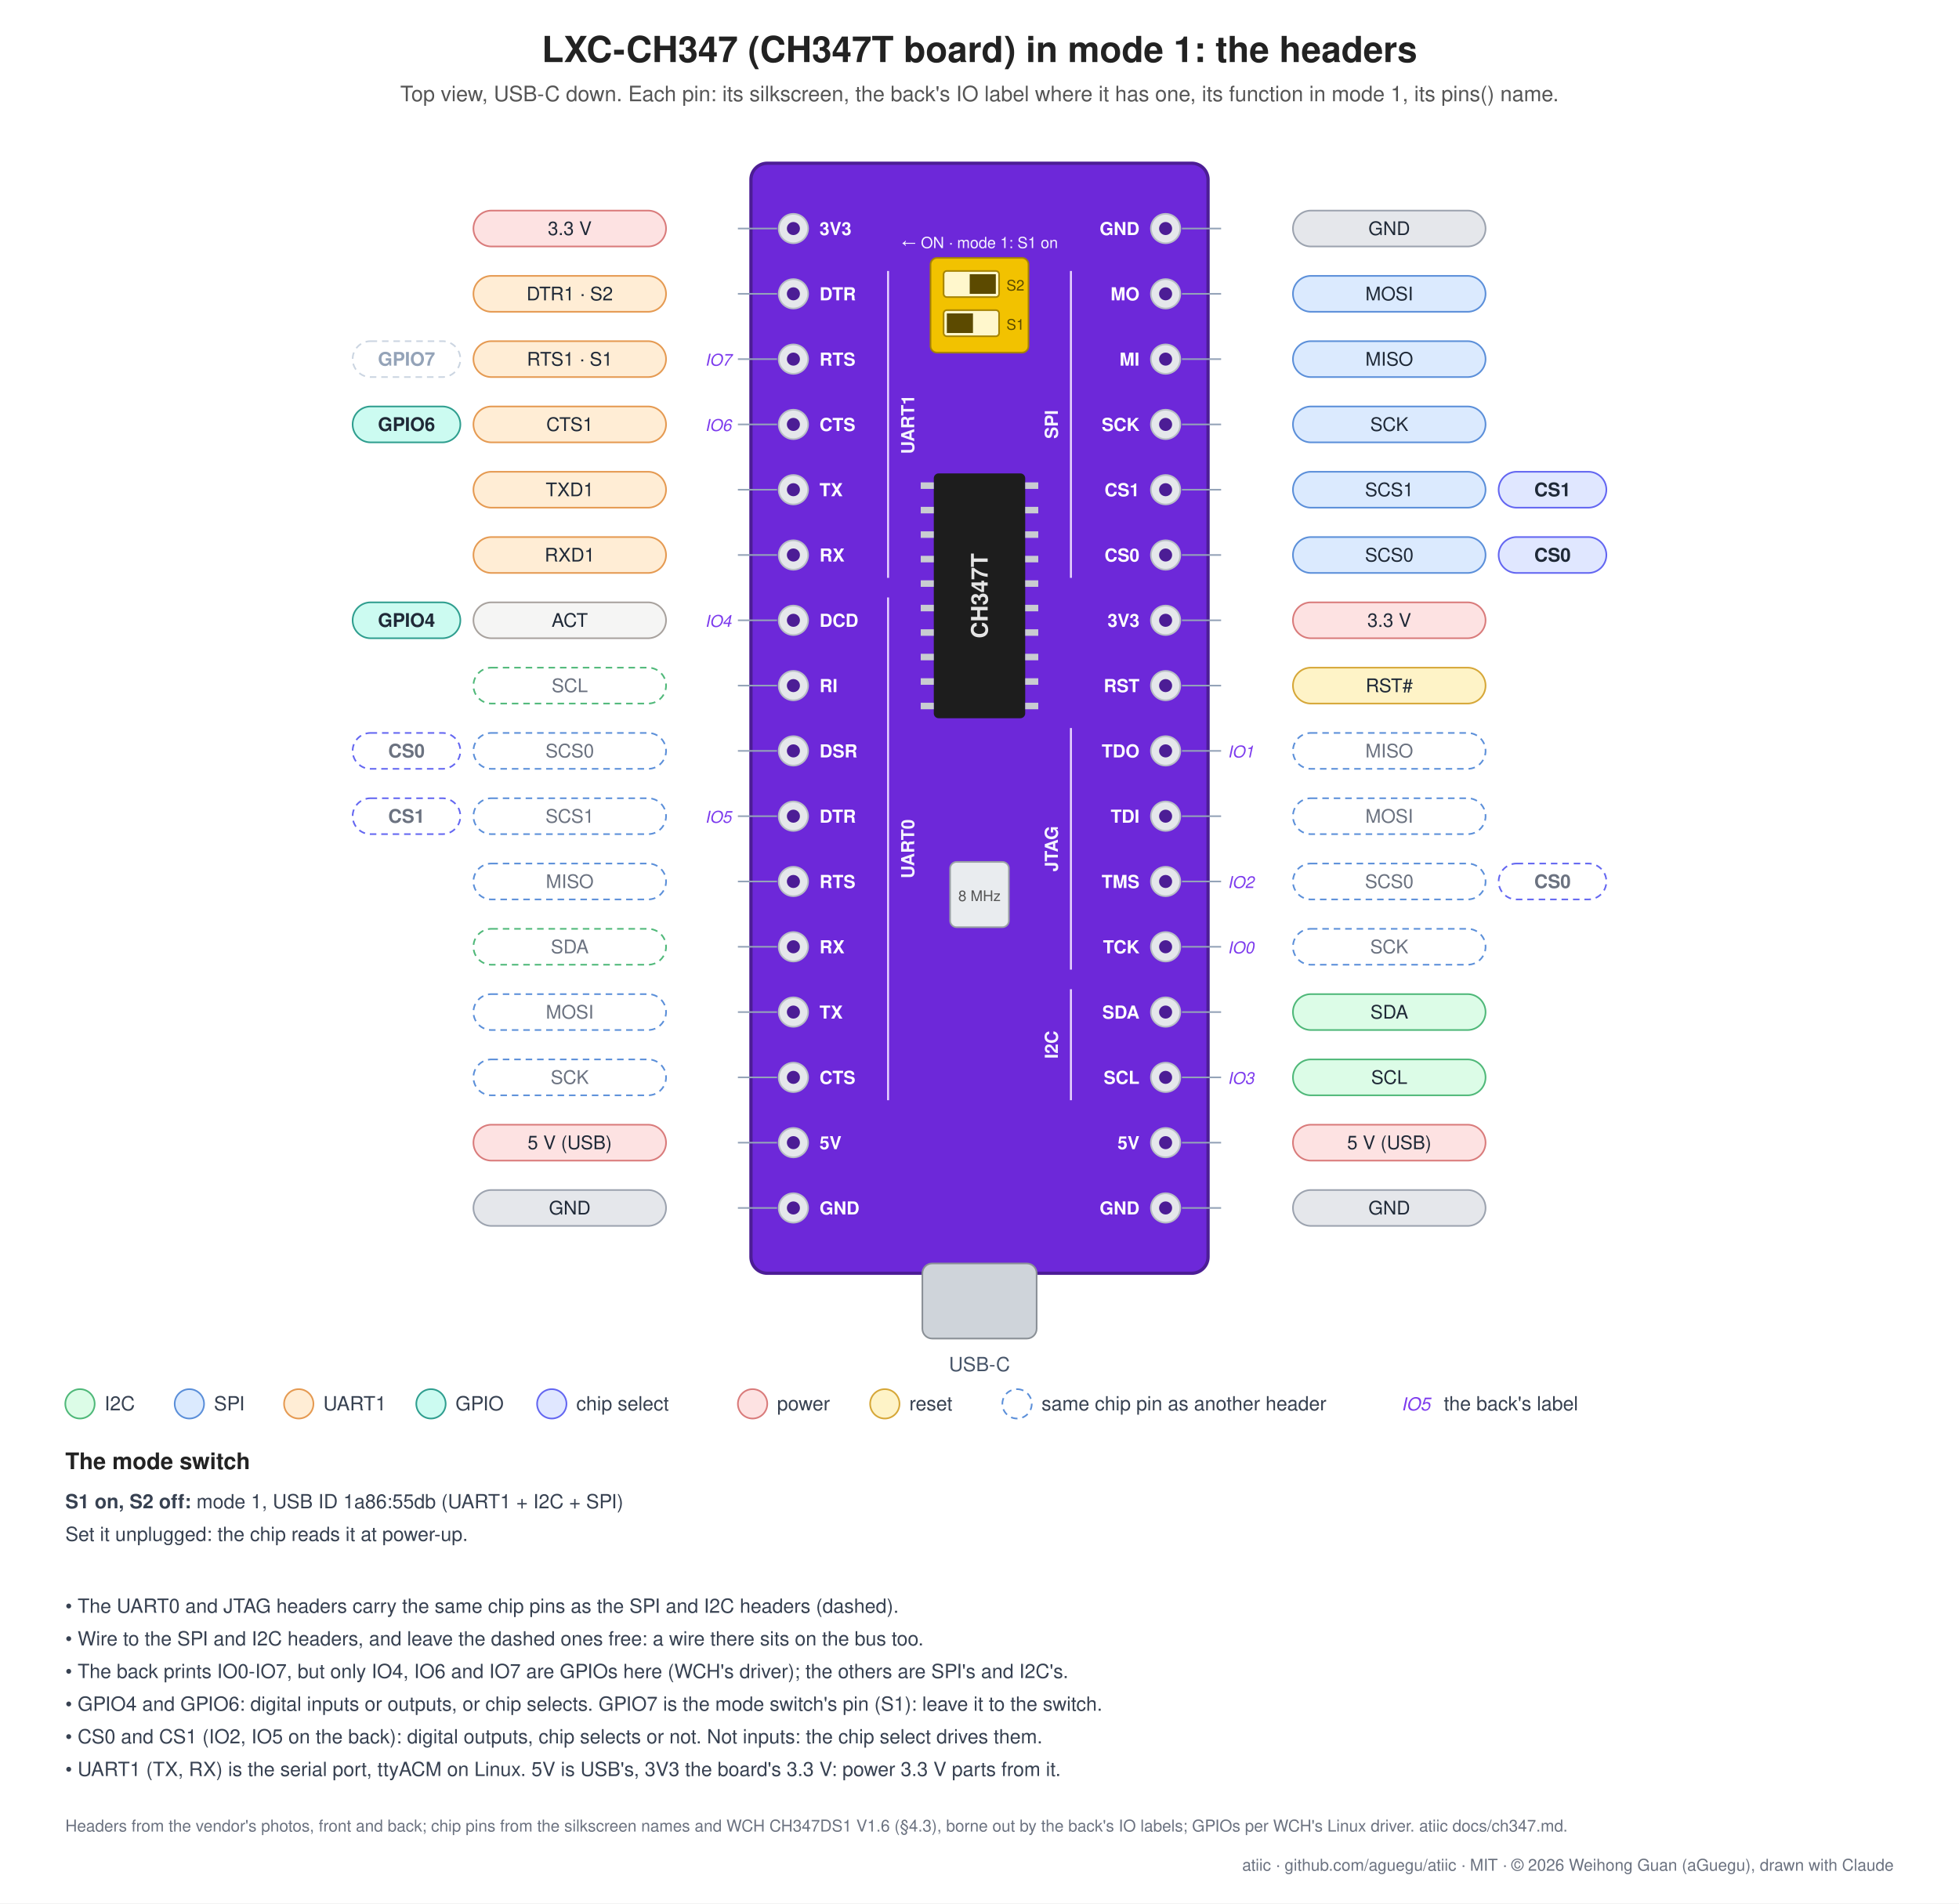
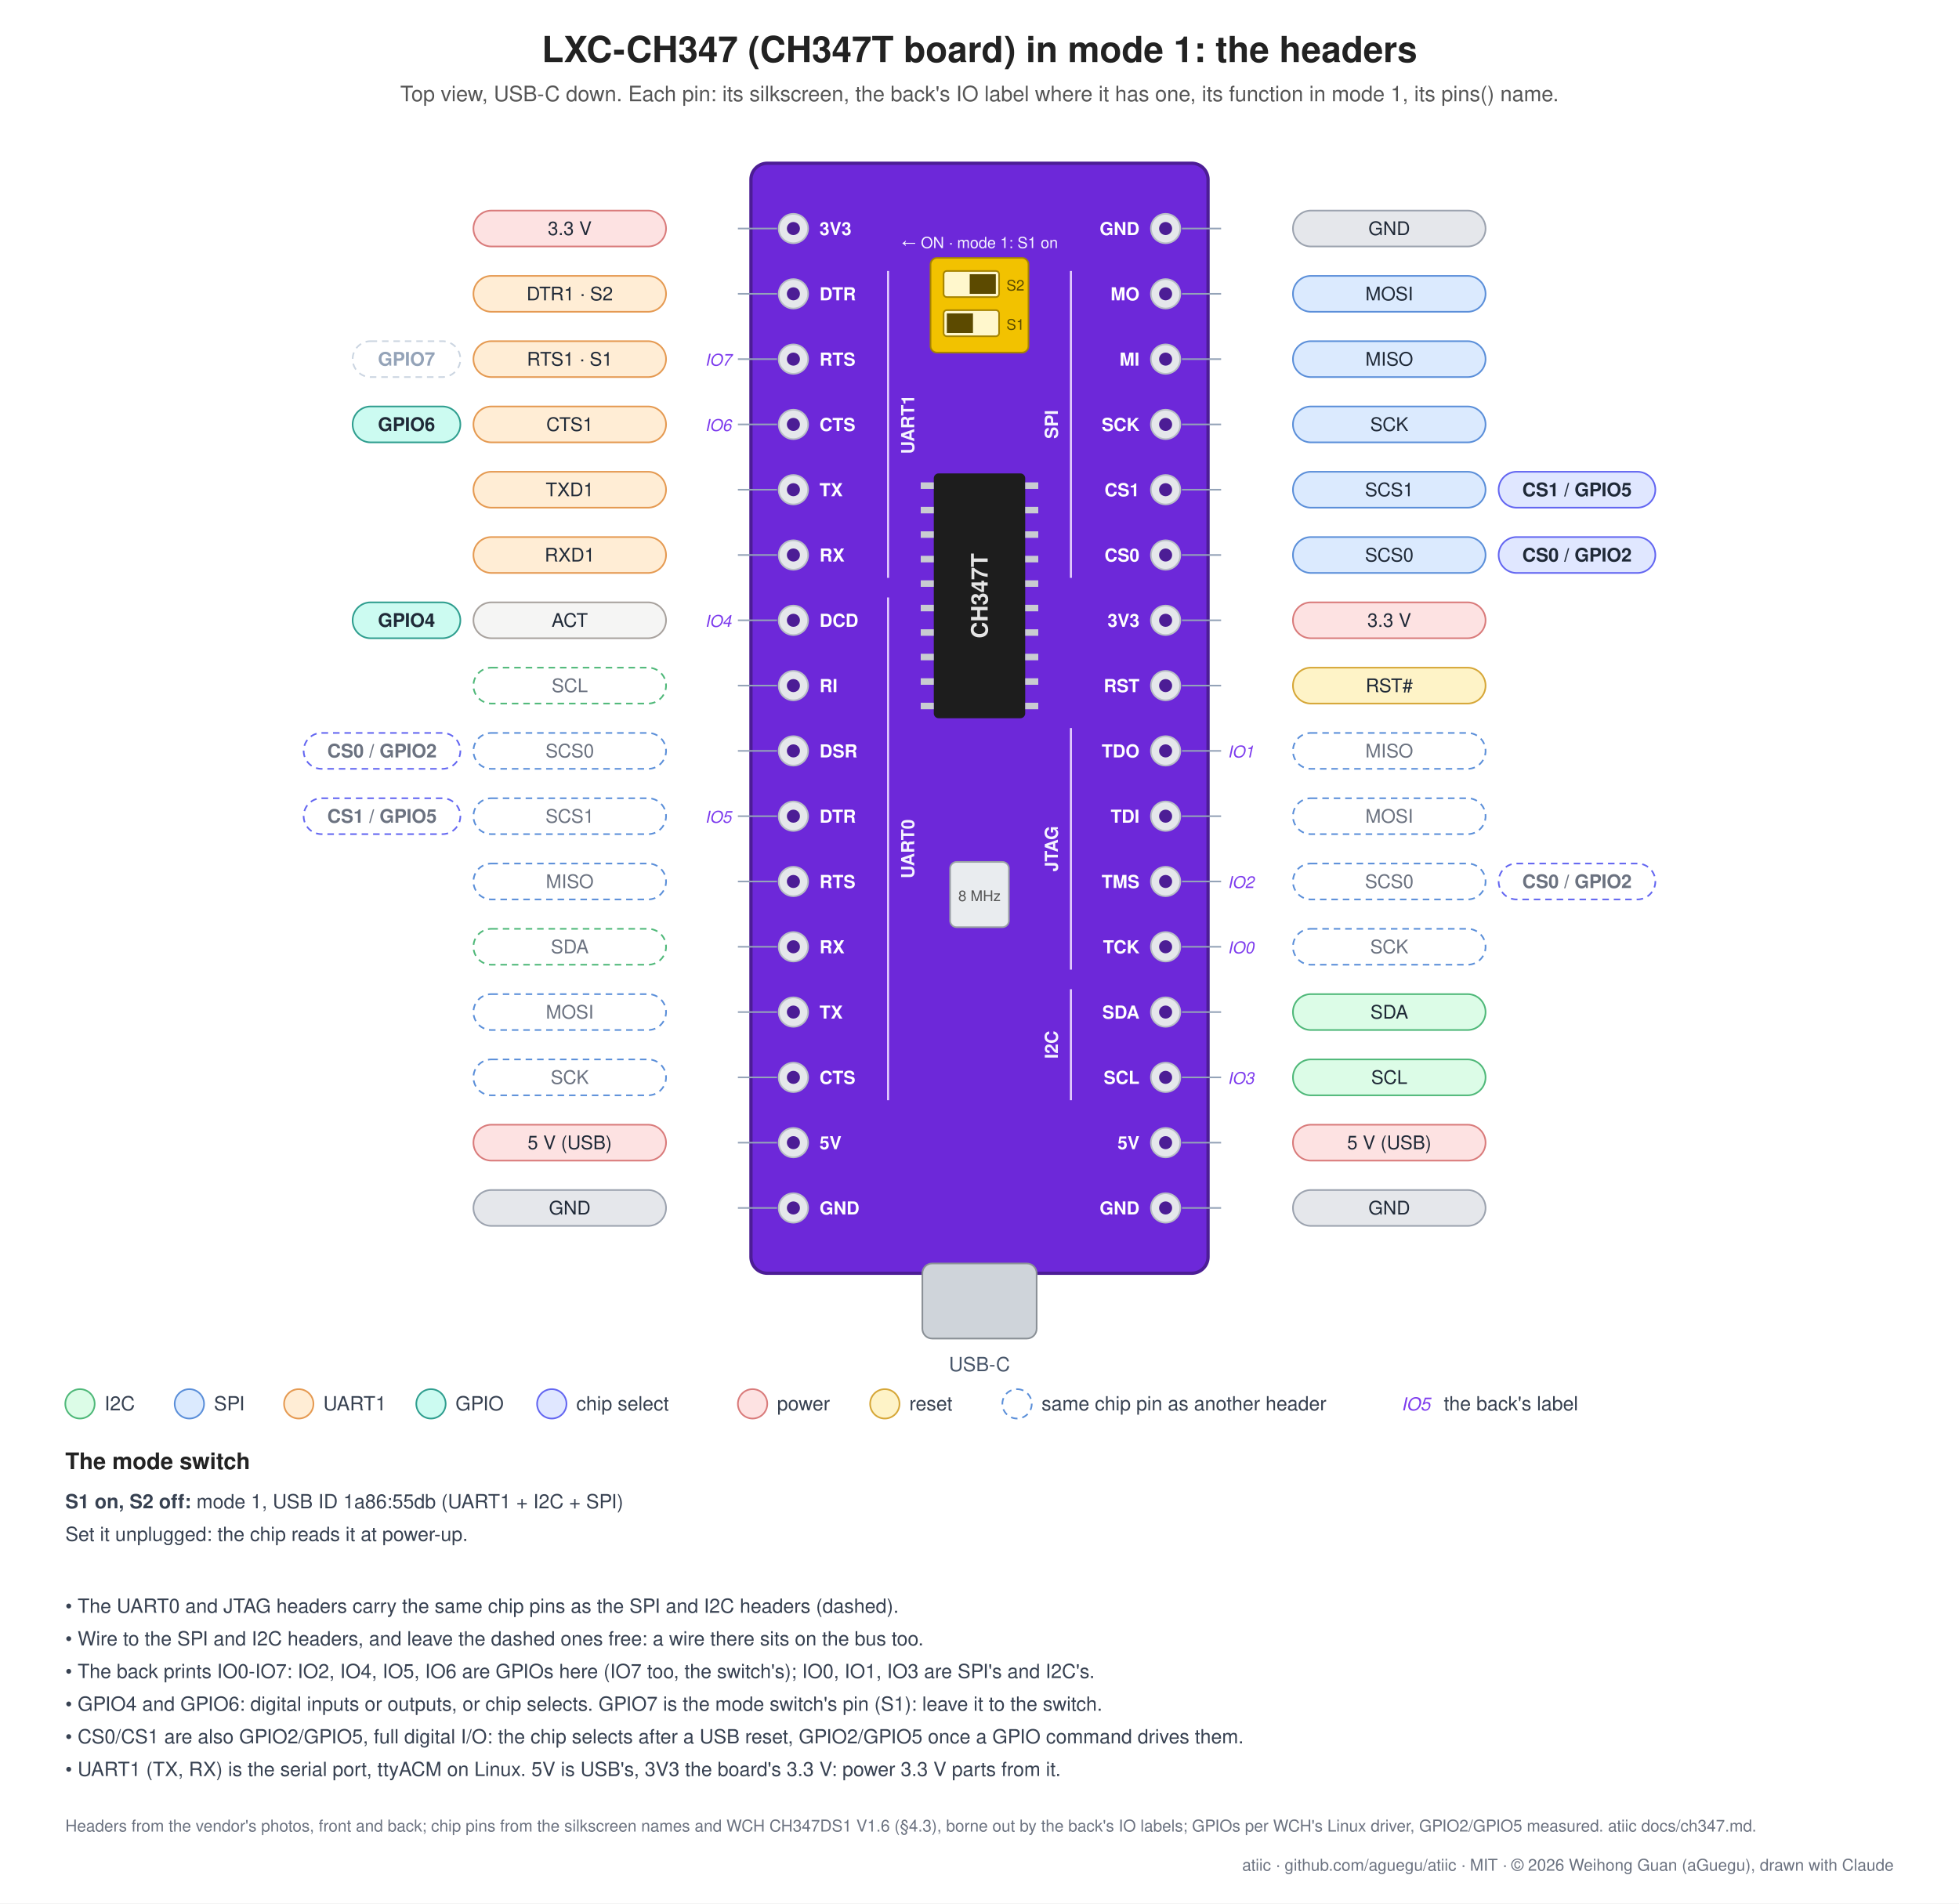
<svg xmlns="http://www.w3.org/2000/svg" viewBox="0 0 1200 1166" width="1200" height="1166" font-family="Helvetica, Arial, sans-serif">
  <rect width="1200" height="1166" fill="#ffffff" />
  <text x="600.0" y="38" text-anchor="middle" font-size="22" font-weight="bold" fill="#222">LXC-CH347 (CH347T board) in mode 1: the headers</text>
  <text x="600.0" y="62" text-anchor="middle" font-size="13" fill="#555">Top view, USB-C down. Each pin: its silkscreen, the back's IO label where it has one, its function in mode 1, its pins() name.</text>
  <rect x="460" y="100" width="280" height="680" rx="10" fill="#6d28d9" stroke="#4c1d95" stroke-width="2" />
  <circle cx="486" cy="740" r="9" fill="#e5e7eb" stroke="#b8bec5" />
  <circle cx="486" cy="740" r="4" fill="#4c1d95" />
  <text x="502" y="744" text-anchor="start" font-size="11" font-weight="bold" fill="#fff">GND</text>
  <line x1="476" y1="740" x2="452" y2="740" stroke="#94a3b8" />
  <rect x="290" y="729" width="118" height="22" rx="11" fill="#e5e7eb" stroke="#9ca3af" />
  <text x="349.0" y="744" text-anchor="middle" font-size="11.5" fill="#1f2937">GND</text>
  <circle cx="486" cy="700" r="9" fill="#e5e7eb" stroke="#b8bec5" />
  <circle cx="486" cy="700" r="4" fill="#4c1d95" />
  <text x="502" y="704" text-anchor="start" font-size="11" font-weight="bold" fill="#fff">5V</text>
  <line x1="476" y1="700" x2="452" y2="700" stroke="#94a3b8" />
  <rect x="290" y="689" width="118" height="22" rx="11" fill="#fde2e2" stroke="#d97b7b" />
  <text x="349.0" y="704" text-anchor="middle" font-size="11.5" fill="#1f2937">5 V (USB)</text>
  <circle cx="486" cy="660" r="9" fill="#e5e7eb" stroke="#b8bec5" />
  <circle cx="486" cy="660" r="4" fill="#4c1d95" />
  <text x="502" y="664" text-anchor="start" font-size="11" font-weight="bold" fill="#fff">CTS</text>
  <line x1="476" y1="660" x2="452" y2="660" stroke="#94a3b8" />
  <rect x="290" y="649" width="118" height="22" rx="11" fill="#ffffff" stroke="#5b8fd9" stroke-dasharray="4 3" />
  <text x="349.0" y="664" text-anchor="middle" font-size="11.5" fill="#6b7280">SCK</text>
  <circle cx="486" cy="620" r="9" fill="#e5e7eb" stroke="#b8bec5" />
  <circle cx="486" cy="620" r="4" fill="#4c1d95" />
  <text x="502" y="624" text-anchor="start" font-size="11" font-weight="bold" fill="#fff">TX</text>
  <line x1="476" y1="620" x2="452" y2="620" stroke="#94a3b8" />
  <rect x="290" y="609" width="118" height="22" rx="11" fill="#ffffff" stroke="#5b8fd9" stroke-dasharray="4 3" />
  <text x="349.0" y="624" text-anchor="middle" font-size="11.5" fill="#6b7280">MOSI</text>
  <circle cx="486" cy="580" r="9" fill="#e5e7eb" stroke="#b8bec5" />
  <circle cx="486" cy="580" r="4" fill="#4c1d95" />
  <text x="502" y="584" text-anchor="start" font-size="11" font-weight="bold" fill="#fff">RX</text>
  <line x1="476" y1="580" x2="452" y2="580" stroke="#94a3b8" />
  <rect x="290" y="569" width="118" height="22" rx="11" fill="#ffffff" stroke="#4fb879" stroke-dasharray="4 3" />
  <text x="349.0" y="584" text-anchor="middle" font-size="11.5" fill="#6b7280">SDA</text>
  <circle cx="486" cy="540" r="9" fill="#e5e7eb" stroke="#b8bec5" />
  <circle cx="486" cy="540" r="4" fill="#4c1d95" />
  <text x="502" y="544" text-anchor="start" font-size="11" font-weight="bold" fill="#fff">RTS</text>
  <line x1="476" y1="540" x2="452" y2="540" stroke="#94a3b8" />
  <rect x="290" y="529" width="118" height="22" rx="11" fill="#ffffff" stroke="#5b8fd9" stroke-dasharray="4 3" />
  <text x="349.0" y="544" text-anchor="middle" font-size="11.5" fill="#6b7280">MISO</text>
  <circle cx="486" cy="500" r="9" fill="#e5e7eb" stroke="#b8bec5" />
  <circle cx="486" cy="500" r="4" fill="#4c1d95" />
  <text x="502" y="504" text-anchor="start" font-size="11" font-weight="bold" fill="#fff">DTR</text>
  <line x1="476" y1="500" x2="452" y2="500" stroke="#94a3b8" />
  <text x="448" y="504" text-anchor="end" font-size="10" font-style="italic" fill="#7c3aed">IO5</text>
  <rect x="290" y="489" width="118" height="22" rx="11" fill="#ffffff" stroke="#5b8fd9" stroke-dasharray="4 3" />
  <text x="349.0" y="504" text-anchor="middle" font-size="11.5" fill="#6b7280">SCS1</text>
-   <rect x="216" y="489" width="66" height="22" rx="11" fill="#ffffff" stroke="#6366f1" stroke-dasharray="4 3" />
-   <text x="249.0" y="504" text-anchor="middle" font-size="11.5" font-weight="bold" fill="#6b7280">CS1</text>
+   <rect x="186" y="489" width="96" height="22" rx="11" fill="#ffffff" stroke="#6366f1" stroke-dasharray="4 3" />
+   <text x="234.0" y="504" text-anchor="middle" font-size="11.5" font-weight="bold" fill="#6b7280">CS1 / GPIO5</text>
  <circle cx="486" cy="460" r="9" fill="#e5e7eb" stroke="#b8bec5" />
  <circle cx="486" cy="460" r="4" fill="#4c1d95" />
  <text x="502" y="464" text-anchor="start" font-size="11" font-weight="bold" fill="#fff">DSR</text>
  <line x1="476" y1="460" x2="452" y2="460" stroke="#94a3b8" />
  <rect x="290" y="449" width="118" height="22" rx="11" fill="#ffffff" stroke="#5b8fd9" stroke-dasharray="4 3" />
  <text x="349.0" y="464" text-anchor="middle" font-size="11.5" fill="#6b7280">SCS0</text>
-   <rect x="216" y="449" width="66" height="22" rx="11" fill="#ffffff" stroke="#6366f1" stroke-dasharray="4 3" />
-   <text x="249.0" y="464" text-anchor="middle" font-size="11.5" font-weight="bold" fill="#6b7280">CS0</text>
+   <rect x="186" y="449" width="96" height="22" rx="11" fill="#ffffff" stroke="#6366f1" stroke-dasharray="4 3" />
+   <text x="234.0" y="464" text-anchor="middle" font-size="11.5" font-weight="bold" fill="#6b7280">CS0 / GPIO2</text>
  <circle cx="486" cy="420" r="9" fill="#e5e7eb" stroke="#b8bec5" />
  <circle cx="486" cy="420" r="4" fill="#4c1d95" />
  <text x="502" y="424" text-anchor="start" font-size="11" font-weight="bold" fill="#fff">RI</text>
  <line x1="476" y1="420" x2="452" y2="420" stroke="#94a3b8" />
  <rect x="290" y="409" width="118" height="22" rx="11" fill="#ffffff" stroke="#4fb879" stroke-dasharray="4 3" />
  <text x="349.0" y="424" text-anchor="middle" font-size="11.5" fill="#6b7280">SCL</text>
  <circle cx="486" cy="380" r="9" fill="#e5e7eb" stroke="#b8bec5" />
  <circle cx="486" cy="380" r="4" fill="#4c1d95" />
  <text x="502" y="384" text-anchor="start" font-size="11" font-weight="bold" fill="#fff">DCD</text>
  <line x1="476" y1="380" x2="452" y2="380" stroke="#94a3b8" />
  <text x="448" y="384" text-anchor="end" font-size="10" font-style="italic" fill="#7c3aed">IO4</text>
  <rect x="290" y="369" width="118" height="22" rx="11" fill="#f5f5f4" stroke="#a8a29e" />
  <text x="349.0" y="384" text-anchor="middle" font-size="11.5" fill="#1f2937">ACT</text>
  <rect x="216" y="369" width="66" height="22" rx="11" fill="#ccfbf1" stroke="#2f9e8f" />
  <text x="249.0" y="384" text-anchor="middle" font-size="11.5" font-weight="bold" fill="#1f2937">GPIO4</text>
  <circle cx="486" cy="340" r="9" fill="#e5e7eb" stroke="#b8bec5" />
  <circle cx="486" cy="340" r="4" fill="#4c1d95" />
  <text x="502" y="344" text-anchor="start" font-size="11" font-weight="bold" fill="#fff">RX</text>
  <line x1="476" y1="340" x2="452" y2="340" stroke="#94a3b8" />
  <rect x="290" y="329" width="118" height="22" rx="11" fill="#ffedd5" stroke="#e59a52" />
  <text x="349.0" y="344" text-anchor="middle" font-size="11.5" fill="#1f2937">RXD1</text>
  <circle cx="486" cy="300" r="9" fill="#e5e7eb" stroke="#b8bec5" />
  <circle cx="486" cy="300" r="4" fill="#4c1d95" />
  <text x="502" y="304" text-anchor="start" font-size="11" font-weight="bold" fill="#fff">TX</text>
  <line x1="476" y1="300" x2="452" y2="300" stroke="#94a3b8" />
  <rect x="290" y="289" width="118" height="22" rx="11" fill="#ffedd5" stroke="#e59a52" />
  <text x="349.0" y="304" text-anchor="middle" font-size="11.5" fill="#1f2937">TXD1</text>
  <circle cx="486" cy="260" r="9" fill="#e5e7eb" stroke="#b8bec5" />
  <circle cx="486" cy="260" r="4" fill="#4c1d95" />
  <text x="502" y="264" text-anchor="start" font-size="11" font-weight="bold" fill="#fff">CTS</text>
  <line x1="476" y1="260" x2="452" y2="260" stroke="#94a3b8" />
  <text x="448" y="264" text-anchor="end" font-size="10" font-style="italic" fill="#7c3aed">IO6</text>
  <rect x="290" y="249" width="118" height="22" rx="11" fill="#ffedd5" stroke="#e59a52" />
  <text x="349.0" y="264" text-anchor="middle" font-size="11.5" fill="#1f2937">CTS1</text>
  <rect x="216" y="249" width="66" height="22" rx="11" fill="#ccfbf1" stroke="#2f9e8f" />
  <text x="249.0" y="264" text-anchor="middle" font-size="11.5" font-weight="bold" fill="#1f2937">GPIO6</text>
  <circle cx="486" cy="220" r="9" fill="#e5e7eb" stroke="#b8bec5" />
  <circle cx="486" cy="220" r="4" fill="#4c1d95" />
  <text x="502" y="224" text-anchor="start" font-size="11" font-weight="bold" fill="#fff">RTS</text>
  <line x1="476" y1="220" x2="452" y2="220" stroke="#94a3b8" />
  <text x="448" y="224" text-anchor="end" font-size="10" font-style="italic" fill="#7c3aed">IO7</text>
  <rect x="290" y="209" width="118" height="22" rx="11" fill="#ffedd5" stroke="#e59a52" />
  <text x="349.0" y="224" text-anchor="middle" font-size="11.5" fill="#1f2937">RTS1 · S1</text>
  <rect x="216" y="209" width="66" height="22" rx="11" fill="#ffffff" stroke="#cbd5e1" stroke-dasharray="4 3" />
  <text x="249.0" y="224" text-anchor="middle" font-size="11.5" font-weight="bold" fill="#94a3b8">GPIO7</text>
  <circle cx="486" cy="180" r="9" fill="#e5e7eb" stroke="#b8bec5" />
  <circle cx="486" cy="180" r="4" fill="#4c1d95" />
  <text x="502" y="184" text-anchor="start" font-size="11" font-weight="bold" fill="#fff">DTR</text>
  <line x1="476" y1="180" x2="452" y2="180" stroke="#94a3b8" />
  <rect x="290" y="169" width="118" height="22" rx="11" fill="#ffedd5" stroke="#e59a52" />
  <text x="349.0" y="184" text-anchor="middle" font-size="11.5" fill="#1f2937">DTR1 · S2</text>
  <circle cx="486" cy="140" r="9" fill="#e5e7eb" stroke="#b8bec5" />
  <circle cx="486" cy="140" r="4" fill="#4c1d95" />
  <text x="502" y="144" text-anchor="start" font-size="11" font-weight="bold" fill="#fff">3V3</text>
  <line x1="476" y1="140" x2="452" y2="140" stroke="#94a3b8" />
  <rect x="290" y="129" width="118" height="22" rx="11" fill="#fde2e2" stroke="#d97b7b" />
  <text x="349.0" y="144" text-anchor="middle" font-size="11.5" fill="#1f2937">3.3 V</text>
  <circle cx="714" cy="740" r="9" fill="#e5e7eb" stroke="#b8bec5" />
  <circle cx="714" cy="740" r="4" fill="#4c1d95" />
  <text x="698" y="744" text-anchor="end" font-size="11" font-weight="bold" fill="#fff">GND</text>
  <line x1="724" y1="740" x2="748" y2="740" stroke="#94a3b8" />
  <rect x="792" y="729" width="118" height="22" rx="11" fill="#e5e7eb" stroke="#9ca3af" />
  <text x="851.0" y="744" text-anchor="middle" font-size="11.5" fill="#1f2937">GND</text>
  <circle cx="714" cy="700" r="9" fill="#e5e7eb" stroke="#b8bec5" />
  <circle cx="714" cy="700" r="4" fill="#4c1d95" />
  <text x="698" y="704" text-anchor="end" font-size="11" font-weight="bold" fill="#fff">5V</text>
  <line x1="724" y1="700" x2="748" y2="700" stroke="#94a3b8" />
  <rect x="792" y="689" width="118" height="22" rx="11" fill="#fde2e2" stroke="#d97b7b" />
  <text x="851.0" y="704" text-anchor="middle" font-size="11.5" fill="#1f2937">5 V (USB)</text>
  <circle cx="714" cy="660" r="9" fill="#e5e7eb" stroke="#b8bec5" />
  <circle cx="714" cy="660" r="4" fill="#4c1d95" />
  <text x="698" y="664" text-anchor="end" font-size="11" font-weight="bold" fill="#fff">SCL</text>
  <line x1="724" y1="660" x2="748" y2="660" stroke="#94a3b8" />
  <text x="752" y="664" text-anchor="start" font-size="10" font-style="italic" fill="#7c3aed">IO3</text>
  <rect x="792" y="649" width="118" height="22" rx="11" fill="#dcfce7" stroke="#4fb879" />
  <text x="851.0" y="664" text-anchor="middle" font-size="11.5" fill="#1f2937">SCL</text>
  <circle cx="714" cy="620" r="9" fill="#e5e7eb" stroke="#b8bec5" />
  <circle cx="714" cy="620" r="4" fill="#4c1d95" />
  <text x="698" y="624" text-anchor="end" font-size="11" font-weight="bold" fill="#fff">SDA</text>
  <line x1="724" y1="620" x2="748" y2="620" stroke="#94a3b8" />
  <rect x="792" y="609" width="118" height="22" rx="11" fill="#dcfce7" stroke="#4fb879" />
  <text x="851.0" y="624" text-anchor="middle" font-size="11.5" fill="#1f2937">SDA</text>
  <circle cx="714" cy="580" r="9" fill="#e5e7eb" stroke="#b8bec5" />
  <circle cx="714" cy="580" r="4" fill="#4c1d95" />
  <text x="698" y="584" text-anchor="end" font-size="11" font-weight="bold" fill="#fff">TCK</text>
  <line x1="724" y1="580" x2="748" y2="580" stroke="#94a3b8" />
  <text x="752" y="584" text-anchor="start" font-size="10" font-style="italic" fill="#7c3aed">IO0</text>
  <rect x="792" y="569" width="118" height="22" rx="11" fill="#ffffff" stroke="#5b8fd9" stroke-dasharray="4 3" />
  <text x="851.0" y="584" text-anchor="middle" font-size="11.5" fill="#6b7280">SCK</text>
  <circle cx="714" cy="540" r="9" fill="#e5e7eb" stroke="#b8bec5" />
  <circle cx="714" cy="540" r="4" fill="#4c1d95" />
  <text x="698" y="544" text-anchor="end" font-size="11" font-weight="bold" fill="#fff">TMS</text>
  <line x1="724" y1="540" x2="748" y2="540" stroke="#94a3b8" />
  <text x="752" y="544" text-anchor="start" font-size="10" font-style="italic" fill="#7c3aed">IO2</text>
  <rect x="792" y="529" width="118" height="22" rx="11" fill="#ffffff" stroke="#5b8fd9" stroke-dasharray="4 3" />
  <text x="851.0" y="544" text-anchor="middle" font-size="11.5" fill="#6b7280">SCS0</text>
-   <rect x="918" y="529" width="66" height="22" rx="11" fill="#ffffff" stroke="#6366f1" stroke-dasharray="4 3" />
-   <text x="951.0" y="544" text-anchor="middle" font-size="11.5" font-weight="bold" fill="#6b7280">CS0</text>
+   <rect x="918" y="529" width="96" height="22" rx="11" fill="#ffffff" stroke="#6366f1" stroke-dasharray="4 3" />
+   <text x="966.0" y="544" text-anchor="middle" font-size="11.5" font-weight="bold" fill="#6b7280">CS0 / GPIO2</text>
  <circle cx="714" cy="500" r="9" fill="#e5e7eb" stroke="#b8bec5" />
  <circle cx="714" cy="500" r="4" fill="#4c1d95" />
  <text x="698" y="504" text-anchor="end" font-size="11" font-weight="bold" fill="#fff">TDI</text>
  <line x1="724" y1="500" x2="748" y2="500" stroke="#94a3b8" />
  <rect x="792" y="489" width="118" height="22" rx="11" fill="#ffffff" stroke="#5b8fd9" stroke-dasharray="4 3" />
  <text x="851.0" y="504" text-anchor="middle" font-size="11.5" fill="#6b7280">MOSI</text>
  <circle cx="714" cy="460" r="9" fill="#e5e7eb" stroke="#b8bec5" />
  <circle cx="714" cy="460" r="4" fill="#4c1d95" />
  <text x="698" y="464" text-anchor="end" font-size="11" font-weight="bold" fill="#fff">TDO</text>
  <line x1="724" y1="460" x2="748" y2="460" stroke="#94a3b8" />
  <text x="752" y="464" text-anchor="start" font-size="10" font-style="italic" fill="#7c3aed">IO1</text>
  <rect x="792" y="449" width="118" height="22" rx="11" fill="#ffffff" stroke="#5b8fd9" stroke-dasharray="4 3" />
  <text x="851.0" y="464" text-anchor="middle" font-size="11.5" fill="#6b7280">MISO</text>
  <circle cx="714" cy="420" r="9" fill="#e5e7eb" stroke="#b8bec5" />
  <circle cx="714" cy="420" r="4" fill="#4c1d95" />
  <text x="698" y="424" text-anchor="end" font-size="11" font-weight="bold" fill="#fff">RST</text>
  <line x1="724" y1="420" x2="748" y2="420" stroke="#94a3b8" />
  <rect x="792" y="409" width="118" height="22" rx="11" fill="#fef3c7" stroke="#d6a738" />
  <text x="851.0" y="424" text-anchor="middle" font-size="11.5" fill="#1f2937">RST#</text>
  <circle cx="714" cy="380" r="9" fill="#e5e7eb" stroke="#b8bec5" />
  <circle cx="714" cy="380" r="4" fill="#4c1d95" />
  <text x="698" y="384" text-anchor="end" font-size="11" font-weight="bold" fill="#fff">3V3</text>
  <line x1="724" y1="380" x2="748" y2="380" stroke="#94a3b8" />
  <rect x="792" y="369" width="118" height="22" rx="11" fill="#fde2e2" stroke="#d97b7b" />
  <text x="851.0" y="384" text-anchor="middle" font-size="11.5" fill="#1f2937">3.3 V</text>
  <circle cx="714" cy="340" r="9" fill="#e5e7eb" stroke="#b8bec5" />
  <circle cx="714" cy="340" r="4" fill="#4c1d95" />
  <text x="698" y="344" text-anchor="end" font-size="11" font-weight="bold" fill="#fff">CS0</text>
  <line x1="724" y1="340" x2="748" y2="340" stroke="#94a3b8" />
  <rect x="792" y="329" width="118" height="22" rx="11" fill="#dbeafe" stroke="#5b8fd9" />
  <text x="851.0" y="344" text-anchor="middle" font-size="11.5" fill="#1f2937">SCS0</text>
-   <rect x="918" y="329" width="66" height="22" rx="11" fill="#e0e7ff" stroke="#6366f1" />
-   <text x="951.0" y="344" text-anchor="middle" font-size="11.5" font-weight="bold" fill="#1f2937">CS0</text>
+   <rect x="918" y="329" width="96" height="22" rx="11" fill="#e0e7ff" stroke="#6366f1" />
+   <text x="966.0" y="344" text-anchor="middle" font-size="11.5" font-weight="bold" fill="#1f2937">CS0 / GPIO2</text>
  <circle cx="714" cy="300" r="9" fill="#e5e7eb" stroke="#b8bec5" />
  <circle cx="714" cy="300" r="4" fill="#4c1d95" />
  <text x="698" y="304" text-anchor="end" font-size="11" font-weight="bold" fill="#fff">CS1</text>
  <line x1="724" y1="300" x2="748" y2="300" stroke="#94a3b8" />
  <rect x="792" y="289" width="118" height="22" rx="11" fill="#dbeafe" stroke="#5b8fd9" />
  <text x="851.0" y="304" text-anchor="middle" font-size="11.5" fill="#1f2937">SCS1</text>
-   <rect x="918" y="289" width="66" height="22" rx="11" fill="#e0e7ff" stroke="#6366f1" />
-   <text x="951.0" y="304" text-anchor="middle" font-size="11.5" font-weight="bold" fill="#1f2937">CS1</text>
+   <rect x="918" y="289" width="96" height="22" rx="11" fill="#e0e7ff" stroke="#6366f1" />
+   <text x="966.0" y="304" text-anchor="middle" font-size="11.5" font-weight="bold" fill="#1f2937">CS1 / GPIO5</text>
  <circle cx="714" cy="260" r="9" fill="#e5e7eb" stroke="#b8bec5" />
  <circle cx="714" cy="260" r="4" fill="#4c1d95" />
  <text x="698" y="264" text-anchor="end" font-size="11" font-weight="bold" fill="#fff">SCK</text>
  <line x1="724" y1="260" x2="748" y2="260" stroke="#94a3b8" />
  <rect x="792" y="249" width="118" height="22" rx="11" fill="#dbeafe" stroke="#5b8fd9" />
  <text x="851.0" y="264" text-anchor="middle" font-size="11.5" fill="#1f2937">SCK</text>
  <circle cx="714" cy="220" r="9" fill="#e5e7eb" stroke="#b8bec5" />
  <circle cx="714" cy="220" r="4" fill="#4c1d95" />
  <text x="698" y="224" text-anchor="end" font-size="11" font-weight="bold" fill="#fff">MI</text>
  <line x1="724" y1="220" x2="748" y2="220" stroke="#94a3b8" />
  <rect x="792" y="209" width="118" height="22" rx="11" fill="#dbeafe" stroke="#5b8fd9" />
  <text x="851.0" y="224" text-anchor="middle" font-size="11.5" fill="#1f2937">MISO</text>
  <circle cx="714" cy="180" r="9" fill="#e5e7eb" stroke="#b8bec5" />
  <circle cx="714" cy="180" r="4" fill="#4c1d95" />
  <text x="698" y="184" text-anchor="end" font-size="11" font-weight="bold" fill="#fff">MO</text>
  <line x1="724" y1="180" x2="748" y2="180" stroke="#94a3b8" />
  <rect x="792" y="169" width="118" height="22" rx="11" fill="#dbeafe" stroke="#5b8fd9" />
  <text x="851.0" y="184" text-anchor="middle" font-size="11.5" fill="#1f2937">MOSI</text>
  <circle cx="714" cy="140" r="9" fill="#e5e7eb" stroke="#b8bec5" />
  <circle cx="714" cy="140" r="4" fill="#4c1d95" />
  <text x="698" y="144" text-anchor="end" font-size="11" font-weight="bold" fill="#fff">GND</text>
  <line x1="724" y1="140" x2="748" y2="140" stroke="#94a3b8" />
  <rect x="792" y="129" width="118" height="22" rx="11" fill="#e5e7eb" stroke="#9ca3af" />
  <text x="851.0" y="144" text-anchor="middle" font-size="11.5" fill="#1f2937">GND</text>
  <line x1="544" y1="366" x2="544" y2="674" stroke="#e9d5ff" stroke-width="1.2" />
  <text transform="translate(560 520.0) rotate(-90)" text-anchor="middle" font-size="11" font-weight="bold" fill="#f5f3ff">UART0</text>
  <line x1="544" y1="166" x2="544" y2="354" stroke="#e9d5ff" stroke-width="1.2" />
  <text transform="translate(560 260.0) rotate(-90)" text-anchor="middle" font-size="11" font-weight="bold" fill="#f5f3ff">UART1</text>
  <line x1="656" y1="606" x2="656" y2="674" stroke="#e9d5ff" stroke-width="1.2" />
  <text transform="translate(648 640.0) rotate(-90)" text-anchor="middle" font-size="11" font-weight="bold" fill="#f5f3ff">I2C</text>
  <line x1="656" y1="446" x2="656" y2="594" stroke="#e9d5ff" stroke-width="1.2" />
  <text transform="translate(648 520.0) rotate(-90)" text-anchor="middle" font-size="11" font-weight="bold" fill="#f5f3ff">JTAG</text>
  <line x1="656" y1="166" x2="656" y2="354" stroke="#e9d5ff" stroke-width="1.2" />
  <text transform="translate(648 260.0) rotate(-90)" text-anchor="middle" font-size="11" font-weight="bold" fill="#f5f3ff">SPI</text>
  <rect x="572.0" y="290" width="56" height="150" rx="3" fill="#1d1d1d" />
  <rect x="564.0" y="295.5" width="8" height="4" fill="#c9ccd1" />
  <rect x="628.0" y="295.5" width="8" height="4" fill="#c9ccd1" />
  <rect x="564.0" y="310.5" width="8" height="4" fill="#c9ccd1" />
  <rect x="628.0" y="310.5" width="8" height="4" fill="#c9ccd1" />
  <rect x="564.0" y="325.5" width="8" height="4" fill="#c9ccd1" />
  <rect x="628.0" y="325.5" width="8" height="4" fill="#c9ccd1" />
  <rect x="564.0" y="340.5" width="8" height="4" fill="#c9ccd1" />
  <rect x="628.0" y="340.5" width="8" height="4" fill="#c9ccd1" />
  <rect x="564.0" y="355.5" width="8" height="4" fill="#c9ccd1" />
  <rect x="628.0" y="355.5" width="8" height="4" fill="#c9ccd1" />
  <rect x="564.0" y="370.5" width="8" height="4" fill="#c9ccd1" />
  <rect x="628.0" y="370.5" width="8" height="4" fill="#c9ccd1" />
  <rect x="564.0" y="385.5" width="8" height="4" fill="#c9ccd1" />
  <rect x="628.0" y="385.5" width="8" height="4" fill="#c9ccd1" />
  <rect x="564.0" y="400.5" width="8" height="4" fill="#c9ccd1" />
  <rect x="628.0" y="400.5" width="8" height="4" fill="#c9ccd1" />
  <rect x="564.0" y="415.5" width="8" height="4" fill="#c9ccd1" />
  <rect x="628.0" y="415.5" width="8" height="4" fill="#c9ccd1" />
  <rect x="564.0" y="430.5" width="8" height="4" fill="#c9ccd1" />
  <rect x="628.0" y="430.5" width="8" height="4" fill="#c9ccd1" />
  <text transform="translate(605.0 365.0) rotate(-90)" text-anchor="middle" font-size="14" font-weight="bold" fill="#e5e5e5">CH347T</text>
  <rect x="582.0" y="528" width="36" height="40" rx="4" fill="#e9ecef" stroke="#9aa0a6" />
  <text x="600.0" y="552" text-anchor="middle" font-size="9" fill="#555">8 MHz</text>
  <rect x="570.0" y="158" width="60" height="58" rx="4" fill="#f2c200" stroke="#a68400" />
  <rect x="578.0" y="166" width="34" height="16" rx="2" fill="#fff7cc" stroke="#a68400" />
  <rect x="594.0" y="168" width="16" height="12" fill="#5c4a00" />
  <text x="622.0" y="178" text-anchor="middle" font-size="9" fill="#5c4a00">S2</text>
  <rect x="578.0" y="190" width="34" height="16" rx="2" fill="#fff7cc" stroke="#a68400" />
  <rect x="580.0" y="192" width="16" height="12" fill="#5c4a00" />
  <text x="622.0" y="202" text-anchor="middle" font-size="9" fill="#5c4a00">S1</text>
  <text x="600.0" y="152" text-anchor="middle" font-size="9.5" fill="#f5f3ff">← ON · mode 1: S1 on</text>
  <rect x="565.0" y="774" width="70" height="46" rx="6" fill="#cfd4da" stroke="#8a9096" />
  <text x="600.0" y="840" text-anchor="middle" font-size="12" fill="#475569">USB-C</text>
  <rect x="40" y="851" width="18" height="18" rx="9" fill="#dcfce7" stroke="#4fb879" />
  <text x="64" y="864" font-size="12" fill="#374151">I2C</text>
  <rect x="107" y="851" width="18" height="18" rx="9" fill="#dbeafe" stroke="#5b8fd9" />
  <text x="131" y="864" font-size="12" fill="#374151">SPI</text>
  <rect x="174" y="851" width="18" height="18" rx="9" fill="#ffedd5" stroke="#e59a52" />
  <text x="198" y="864" font-size="12" fill="#374151">UART1</text>
  <rect x="255" y="851" width="18" height="18" rx="9" fill="#ccfbf1" stroke="#2f9e8f" />
  <text x="279" y="864" font-size="12" fill="#374151">GPIO</text>
  <rect x="329" y="851" width="18" height="18" rx="9" fill="#e0e7ff" stroke="#6366f1" />
  <text x="353" y="864" font-size="12" fill="#374151">chip select</text>
  <rect x="452" y="851" width="18" height="18" rx="9" fill="#fde2e2" stroke="#d97b7b" />
  <text x="476" y="864" font-size="12" fill="#374151">power</text>
  <rect x="533" y="851" width="18" height="18" rx="9" fill="#fef3c7" stroke="#d6a738" />
  <text x="557" y="864" font-size="12" fill="#374151">reset</text>
  <rect x="614" y="851" width="18" height="18" rx="9" fill="#ffffff" stroke="#5b8fd9" stroke-dasharray="4 3" />
  <text x="638" y="864" font-size="12" fill="#374151">same chip pin as another header</text>
  <text x="858.4" y="864" font-size="11" font-style="italic" fill="#7c3aed">IO5</text>
  <text x="884.4" y="864" font-size="12" fill="#374151">the back's label</text>
  <text x="40" y="900" font-size="14" font-weight="bold" fill="#222">The mode switch</text>
  <text x="40" y="924" font-size="12" fill="#374151">
    <tspan font-weight="bold">S1 on, S2 off:</tspan> mode 1, USB ID 1a86:55db (UART1 + I2C + SPI)</text>
  <text x="40" y="944" font-size="12" fill="#374151">Set it unplugged: the chip reads it at power-up.</text>
  <text x="40" y="988" font-size="12" fill="#374151">• The UART0 and JTAG headers carry the same chip pins as the SPI and I2C headers (dashed).</text>
  <text x="40" y="1008" font-size="12" fill="#374151">• Wire to the SPI and I2C headers, and leave the dashed ones free: a wire there sits on the bus too.</text>
-   <text x="40" y="1028" font-size="12" fill="#374151">• The back prints IO0-IO7, but only IO4, IO6 and IO7 are GPIOs here (WCH's driver); the others are SPI's and I2C's.</text>
+   <text x="40" y="1028" font-size="12" fill="#374151">• The back prints IO0-IO7: IO2, IO4, IO5, IO6 are GPIOs here (IO7 too, the switch's); IO0, IO1, IO3 are SPI's and I2C's.</text>
  <text x="40" y="1048" font-size="12" fill="#374151">• GPIO4 and GPIO6: digital inputs or outputs, or chip selects. GPIO7 is the mode switch's pin (S1): leave it to the switch.</text>
-   <text x="40" y="1068" font-size="12" fill="#374151">• CS0 and CS1 (IO2, IO5 on the back): digital outputs, chip selects or not. Not inputs: the chip select drives them.</text>
+   <text x="40" y="1068" font-size="12" fill="#374151">• CS0/CS1 are also GPIO2/GPIO5, full digital I/O: the chip selects after a USB reset, GPIO2/GPIO5 once a GPIO command drives them.</text>
  <text x="40" y="1088" font-size="12" fill="#374151">• UART1 (TX, RX) is the serial port, ttyACM on Linux. 5V is USB's, 3V3 the board's 3.3 V: power 3.3 V parts from it.</text>
-   <text x="40" y="1122" font-size="10" fill="#6b7280">Headers from the vendor's photos, front and back; chip pins from the silkscreen names and WCH CH347DS1 V1.6 (§4.3), borne out by the back's IO labels; GPIOs per WCH's Linux driver. atiic docs/ch347.md.</text>
+   <text x="40" y="1122" font-size="10" fill="#6b7280">Headers from the vendor's photos, front and back; chip pins from the silkscreen names and WCH CH347DS1 V1.6 (§4.3), borne out by the back's IO labels; GPIOs per WCH's Linux driver, GPIO2/GPIO5 measured. atiic docs/ch347.md.</text>
  <text x="1160" y="1146" text-anchor="end" font-size="10" fill="#6b7280">atiic · github.com/aguegu/atiic · MIT · © 2026 Weihong Guan (aGuegu), drawn with Claude</text>
</svg>
